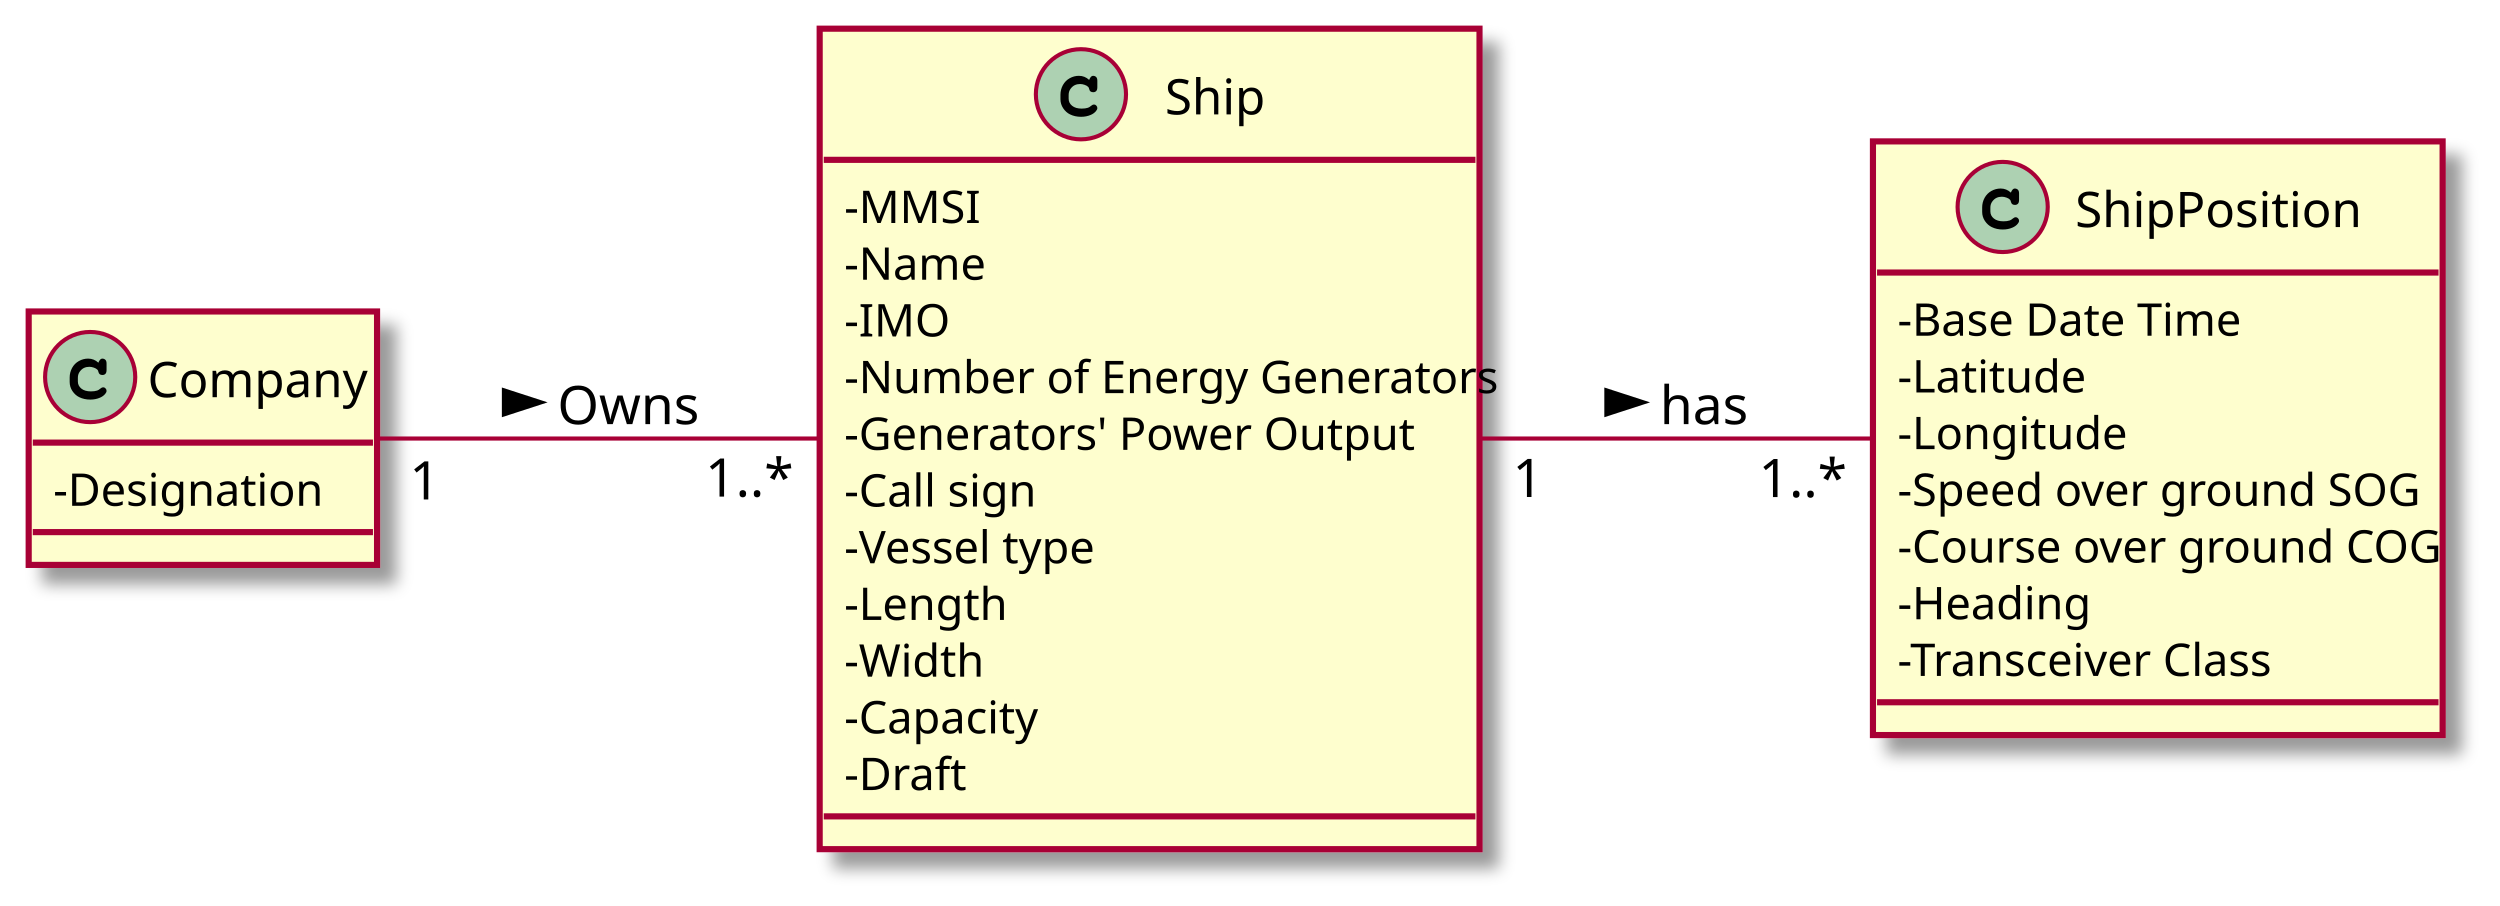
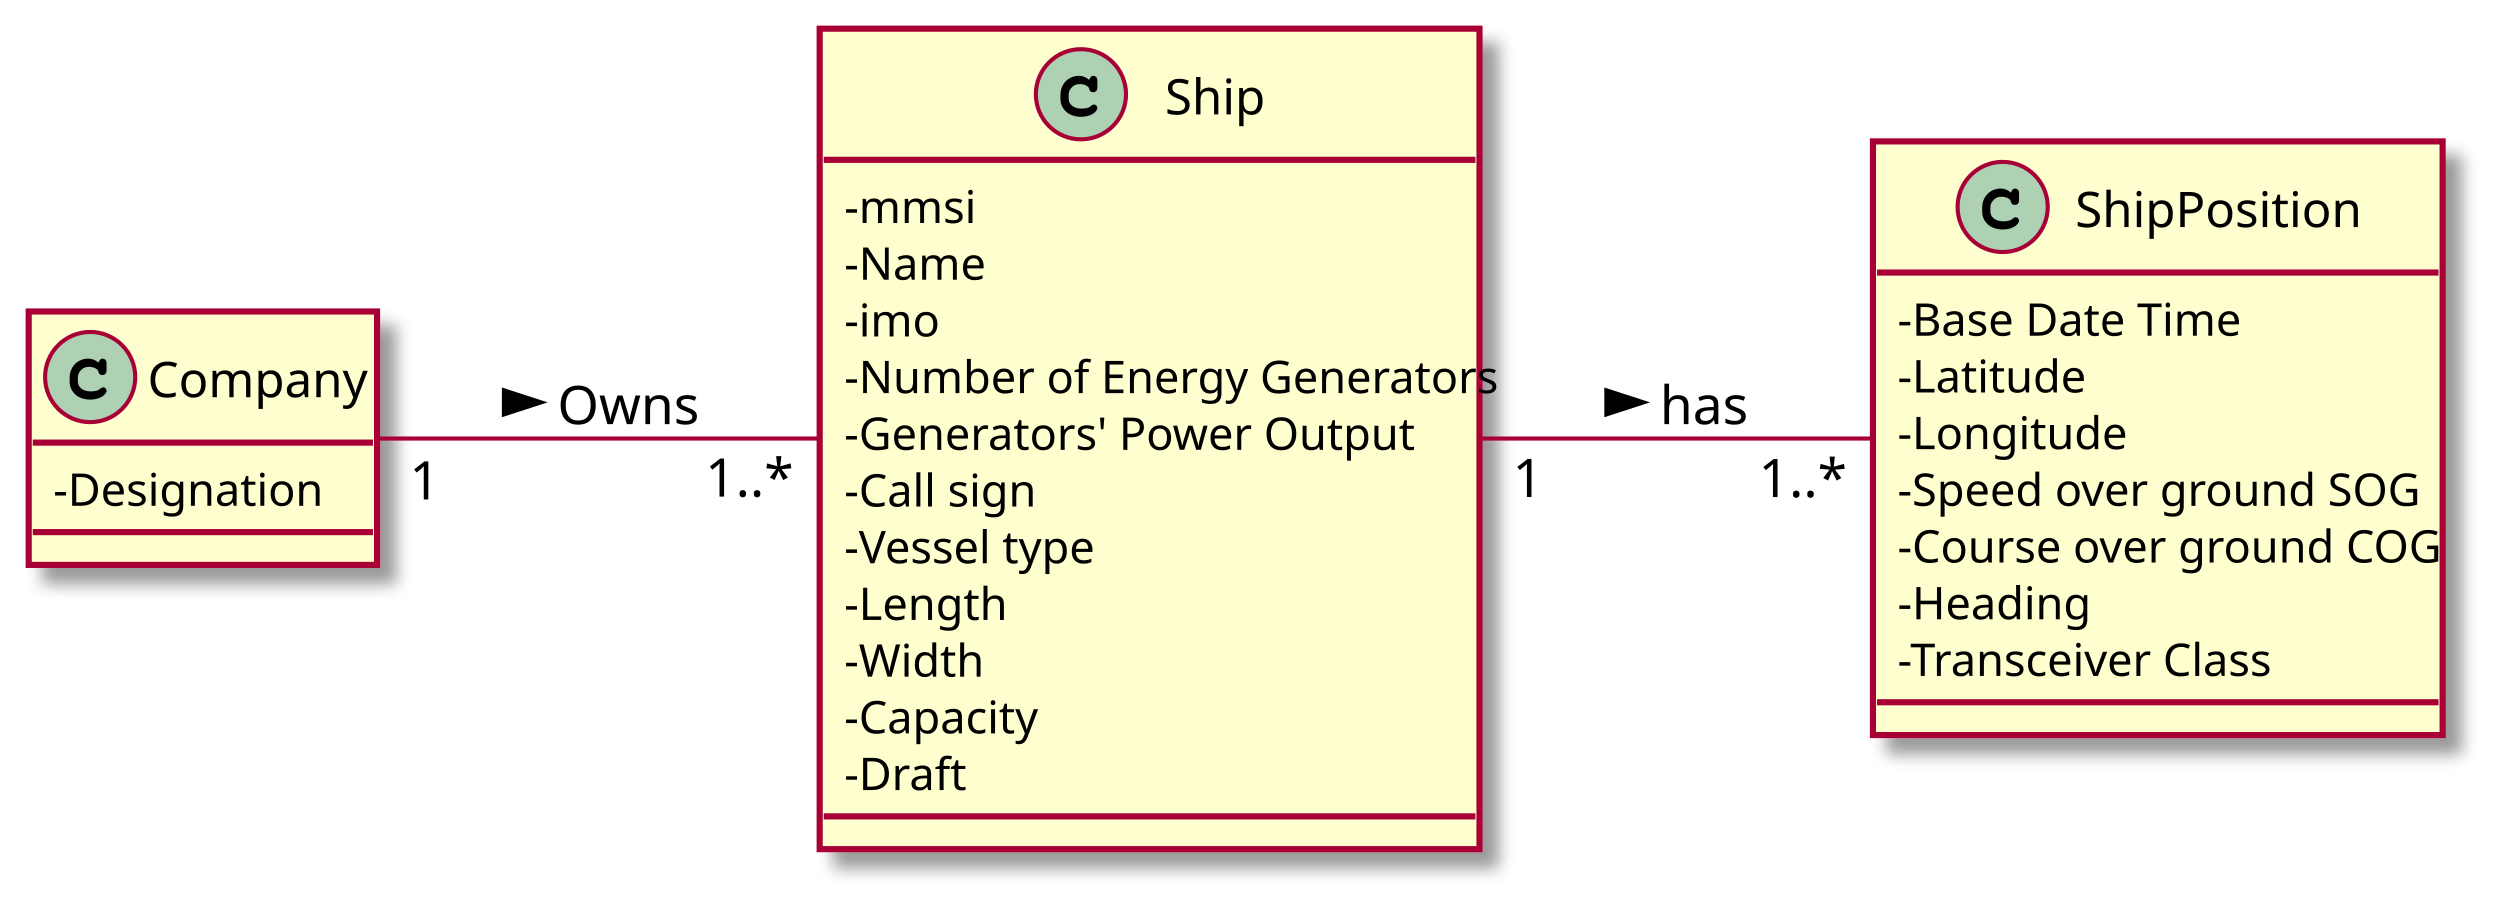
<svg xmlns="http://www.w3.org/2000/svg" contentScriptType="application/ecmascript" contentStyleType="text/css" height="221px" preserveAspectRatio="none" style="width:610px;height:221px;" version="1.1" viewBox="0 0 610 221" width="610px" zoomAndPan="magnify">
  <defs>
    <filter height="300%" id="f1un9mk5nobxpi" width="300%" x="-1" y="-1">
      <feGaussianBlur result="blurOut" stdDeviation="2.0" />
      <feColorMatrix in="blurOut" result="blurOut2" type="matrix" values="0 0 0 0 0 0 0 0 0 0 0 0 0 0 0 0 0 0 .4 0" />
      <feOffset dx="4.0" dy="4.0" in="blurOut2" result="blurOut3" />
      <feBlend in="SourceGraphic" in2="blurOut3" mode="normal" />
    </filter>
  </defs>
  <g>
    <rect codeLine="6" fill="#FEFECE" filter="url(#f1un9mk5nobxpi)" height="61.836" id="Company" style="stroke:#A80036;stroke-width:1.5;" width="85" x="7" y="76" />
    <ellipse cx="22" cy="92" fill="#ADD1B2" rx="11" ry="11" style="stroke:#A80036;stroke-width:1.0;" />
    <path d="M24,88.5 Q24.203,88 24.438,87.75 Q24.672,87.5 24.938,87.5 Q25.406,87.5 25.703,87.781 Q26,88.062 26,88.719 L26,90.281 Q26,90.938 25.719,91.219 Q25.438,91.5 25,91.5 Q24.609,91.5 24.359,91.328 Q24.109,91.156 24,90.703 Q23.953,90.391 23.781,90.219 Q23.469,89.891 22.906,89.703 Q22.344,89.5 21.781,89.5 Q21.078,89.5 20.484,89.781 Q19.906,90.062 19.453,90.688 Q19,91.312 19,92.172 L19,93.094 Q19,94.125 19.844,94.812 Q20.688,95.5 22.188,95.5 Q23.078,95.5 23.703,95.297 Q24.062,95.188 24.469,94.828 Q24.734,94.625 24.875,94.562 Q25.016,94.5 25.188,94.5 Q25.516,94.5 25.75,94.766 Q26,95.016 26,95.375 Q26,95.719 25.656,96.125 Q25.156,96.719 24.359,97.047 Q23.312,97.5 22.031,97.5 Q20.531,97.5 19.328,96.906 Q18.359,96.438 17.672,95.422 Q17,94.406 17,93.203 L17,92.109 Q17,90.859 17.594,89.766 Q18.203,88.672 19.25,88.094 Q20.312,87.5 21.5,87.5 Q22.219,87.5 22.844,87.75 Q23.469,88 24,88.5 Z " fill="#000000" />
    <text fill="#000000" font-family="sans-serif" font-size="12" lengthAdjust="spacing" textLength="53" x="36" y="96.91">Company</text>
    <line style="stroke:#A80036;stroke-width:1.5;" x1="8" x2="91" y1="108" y2="108" />
    <text fill="#000000" font-family="sans-serif" font-size="11" lengthAdjust="spacing" textLength="60" x="13" y="123.419">-Designation</text>
    <line style="stroke:#A80036;stroke-width:1.5;" x1="8" x2="91" y1="129.836" y2="129.836" />
    <rect codeLine="10" fill="#FEFECE" filter="url(#f1un9mk5nobxpi)" height="200.195" id="Ship" style="stroke:#A80036;stroke-width:1.5;" width="161" x="200" y="7" />
    <ellipse cx="263.75" cy="23" fill="#ADD1B2" rx="11" ry="11" style="stroke:#A80036;stroke-width:1.0;" />
    <path d="M265.75,19.5 Q265.953,19 266.188,18.75 Q266.422,18.5 266.688,18.5 Q267.156,18.5 267.453,18.781 Q267.75,19.062 267.75,19.719 L267.75,21.281 Q267.75,21.938 267.469,22.219 Q267.188,22.5 266.75,22.5 Q266.359,22.5 266.109,22.328 Q265.859,22.156 265.75,21.703 Q265.703,21.391 265.531,21.219 Q265.219,20.891 264.656,20.703 Q264.094,20.5 263.531,20.5 Q262.828,20.5 262.234,20.781 Q261.656,21.062 261.203,21.688 Q260.75,22.312 260.75,23.172 L260.75,24.094 Q260.75,25.125 261.594,25.812 Q262.438,26.5 263.938,26.5 Q264.828,26.5 265.453,26.297 Q265.812,26.188 266.219,25.828 Q266.484,25.625 266.625,25.562 Q266.766,25.5 266.938,25.5 Q267.266,25.5 267.5,25.766 Q267.75,26.016 267.75,26.375 Q267.75,26.719 267.406,27.125 Q266.906,27.719 266.109,28.047 Q265.062,28.5 263.781,28.5 Q262.281,28.5 261.078,27.906 Q260.109,27.438 259.422,26.422 Q258.75,25.406 258.75,24.203 L258.75,23.109 Q258.75,21.859 259.344,20.766 Q259.953,19.672 261,19.094 Q262.062,18.5 263.25,18.5 Q263.969,18.5 264.594,18.75 Q265.219,19 265.75,19.5 Z " fill="#000000" />
    <text fill="#000000" font-family="sans-serif" font-size="12" lengthAdjust="spacing" textLength="25" x="284.25" y="27.91">Ship</text>
    <line style="stroke:#A80036;stroke-width:1.5;" x1="201" x2="360" y1="39" y2="39" />
-     <text fill="#000000" font-family="sans-serif" font-size="11" lengthAdjust="spacing" textLength="29" x="206" y="54.419">-MMSI</text>
+     <text fill="#000000" font-family="sans-serif" font-size="11" lengthAdjust="spacing" textLength="29" x="206" y="54.419">-mmsi</text>
    <text fill="#000000" font-family="sans-serif" font-size="11" lengthAdjust="spacing" textLength="31" x="206" y="68.255">-Name</text>
-     <text fill="#000000" font-family="sans-serif" font-size="11" lengthAdjust="spacing" textLength="22" x="206" y="82.091">-IMO</text>
+     <text fill="#000000" font-family="sans-serif" font-size="11" lengthAdjust="spacing" textLength="22" x="206" y="82.091">-imo</text>
    <text fill="#000000" font-family="sans-serif" font-size="11" lengthAdjust="spacing" textLength="149" x="206" y="95.927">-Number of Energy Generators</text>
    <text fill="#000000" font-family="sans-serif" font-size="11" lengthAdjust="spacing" textLength="131" x="206" y="109.763">-Generators' Power Output</text>
    <text fill="#000000" font-family="sans-serif" font-size="11" lengthAdjust="spacing" textLength="44" x="206" y="123.599">-Call sign</text>
    <text fill="#000000" font-family="sans-serif" font-size="11" lengthAdjust="spacing" textLength="62" x="206" y="137.435">-Vessel type</text>
    <text fill="#000000" font-family="sans-serif" font-size="11" lengthAdjust="spacing" textLength="37" x="206" y="151.27">-Length</text>
    <text fill="#000000" font-family="sans-serif" font-size="11" lengthAdjust="spacing" textLength="31" x="206" y="165.106">-Width</text>
    <text fill="#000000" font-family="sans-serif" font-size="11" lengthAdjust="spacing" textLength="46" x="206" y="178.942">-Capacity</text>
    <text fill="#000000" font-family="sans-serif" font-size="11" lengthAdjust="spacing" textLength="28" x="206" y="192.778">-Draft</text>
    <line style="stroke:#A80036;stroke-width:1.5;" x1="201" x2="360" y1="199.195" y2="199.195" />
    <rect codeLine="24" fill="#FEFECE" filter="url(#f1un9mk5nobxpi)" height="144.852" id="ShipPosition" style="stroke:#A80036;stroke-width:1.5;" width="139" x="457" y="34.5" />
    <ellipse cx="488.65" cy="50.5" fill="#ADD1B2" rx="11" ry="11" style="stroke:#A80036;stroke-width:1.0;" />
    <path d="M490.65,47 Q490.853,46.5 491.087,46.25 Q491.322,46 491.587,46 Q492.056,46 492.353,46.281 Q492.65,46.562 492.65,47.219 L492.65,48.781 Q492.65,49.438 492.369,49.719 Q492.087,50 491.65,50 Q491.259,50 491.009,49.828 Q490.759,49.656 490.65,49.203 Q490.603,48.891 490.431,48.719 Q490.119,48.391 489.556,48.203 Q488.994,48 488.431,48 Q487.728,48 487.134,48.281 Q486.556,48.562 486.103,49.188 Q485.65,49.812 485.65,50.672 L485.65,51.594 Q485.65,52.625 486.494,53.312 Q487.337,54 488.837,54 Q489.728,54 490.353,53.797 Q490.712,53.688 491.119,53.328 Q491.384,53.125 491.525,53.062 Q491.666,53 491.837,53 Q492.166,53 492.4,53.266 Q492.65,53.516 492.65,53.875 Q492.65,54.219 492.306,54.625 Q491.806,55.219 491.009,55.547 Q489.962,56 488.681,56 Q487.181,56 485.978,55.406 Q485.009,54.938 484.322,53.922 Q483.65,52.906 483.65,51.703 L483.65,50.609 Q483.65,49.359 484.244,48.266 Q484.853,47.172 485.9,46.594 Q486.962,46 488.15,46 Q488.869,46 489.494,46.25 Q490.119,46.5 490.65,47 Z " fill="#000000" />
    <text fill="#000000" font-family="sans-serif" font-size="12" lengthAdjust="spacing" textLength="70" x="506.35" y="55.41">ShipPosition</text>
    <line style="stroke:#A80036;stroke-width:1.5;" x1="458" x2="595" y1="66.5" y2="66.5" />
    <text fill="#000000" font-family="sans-serif" font-size="11" lengthAdjust="spacing" textLength="79" x="463" y="81.919">-Base Date Time</text>
    <text fill="#000000" font-family="sans-serif" font-size="11" lengthAdjust="spacing" textLength="42" x="463" y="95.755">-Latitude</text>
    <text fill="#000000" font-family="sans-serif" font-size="11" lengthAdjust="spacing" textLength="51" x="463" y="109.591">-Longitude</text>
    <text fill="#000000" font-family="sans-serif" font-size="11" lengthAdjust="spacing" textLength="123" x="463" y="123.427">-Speed over ground SOG</text>
    <text fill="#000000" font-family="sans-serif" font-size="11" lengthAdjust="spacing" textLength="127" x="463" y="137.263">-Course over ground COG</text>
    <text fill="#000000" font-family="sans-serif" font-size="11" lengthAdjust="spacing" textLength="43" x="463" y="151.099">-Heading</text>
    <text fill="#000000" font-family="sans-serif" font-size="11" lengthAdjust="spacing" textLength="92" x="463" y="164.935">-Transceiver Class</text>
    <line style="stroke:#A80036;stroke-width:1.5;" x1="458" x2="595" y1="171.352" y2="171.352" />
    <path codeLine="35" d="M92.24,107 C122.17,107 163.42,107 199.59,107 " fill="none" id="Company-Ship" style="stroke:#A80036;stroke-width:1.0;" />
    <polygon fill="#000000" points="132,98.176,122.955,95.237,122.955,101.115,132,98.176" style="stroke:#000000;stroke-width:1.0;" />
    <text fill="#000000" font-family="sans-serif" font-size="13" lengthAdjust="spacing" textLength="33" x="136" y="103.495">Owns</text>
    <text fill="#000000" font-family="sans-serif" font-size="13" lengthAdjust="spacing" textLength="7" x="99.898" y="121.863">1</text>
    <text fill="#000000" font-family="sans-serif" font-size="13" lengthAdjust="spacing" textLength="20" x="172.061" y="121.164">1..*</text>
    <path codeLine="36" d="M361.06,107 C391.93,107 426.95,107 456.71,107 " fill="none" id="Ship-ShipPosition" style="stroke:#A80036;stroke-width:1.0;" />
    <polygon fill="#000000" points="401,98.176,391.955,95.237,391.955,101.115,401,98.176" style="stroke:#000000;stroke-width:1.0;" />
    <text fill="#000000" font-family="sans-serif" font-size="13" lengthAdjust="spacing" textLength="21" x="405" y="103.495">has</text>
    <text fill="#000000" font-family="sans-serif" font-size="13" lengthAdjust="spacing" textLength="7" x="369.072" y="121.265">1</text>
    <text fill="#000000" font-family="sans-serif" font-size="13" lengthAdjust="spacing" textLength="20" x="429.105" y="121.281">1..*</text>
  </g>
</svg>
